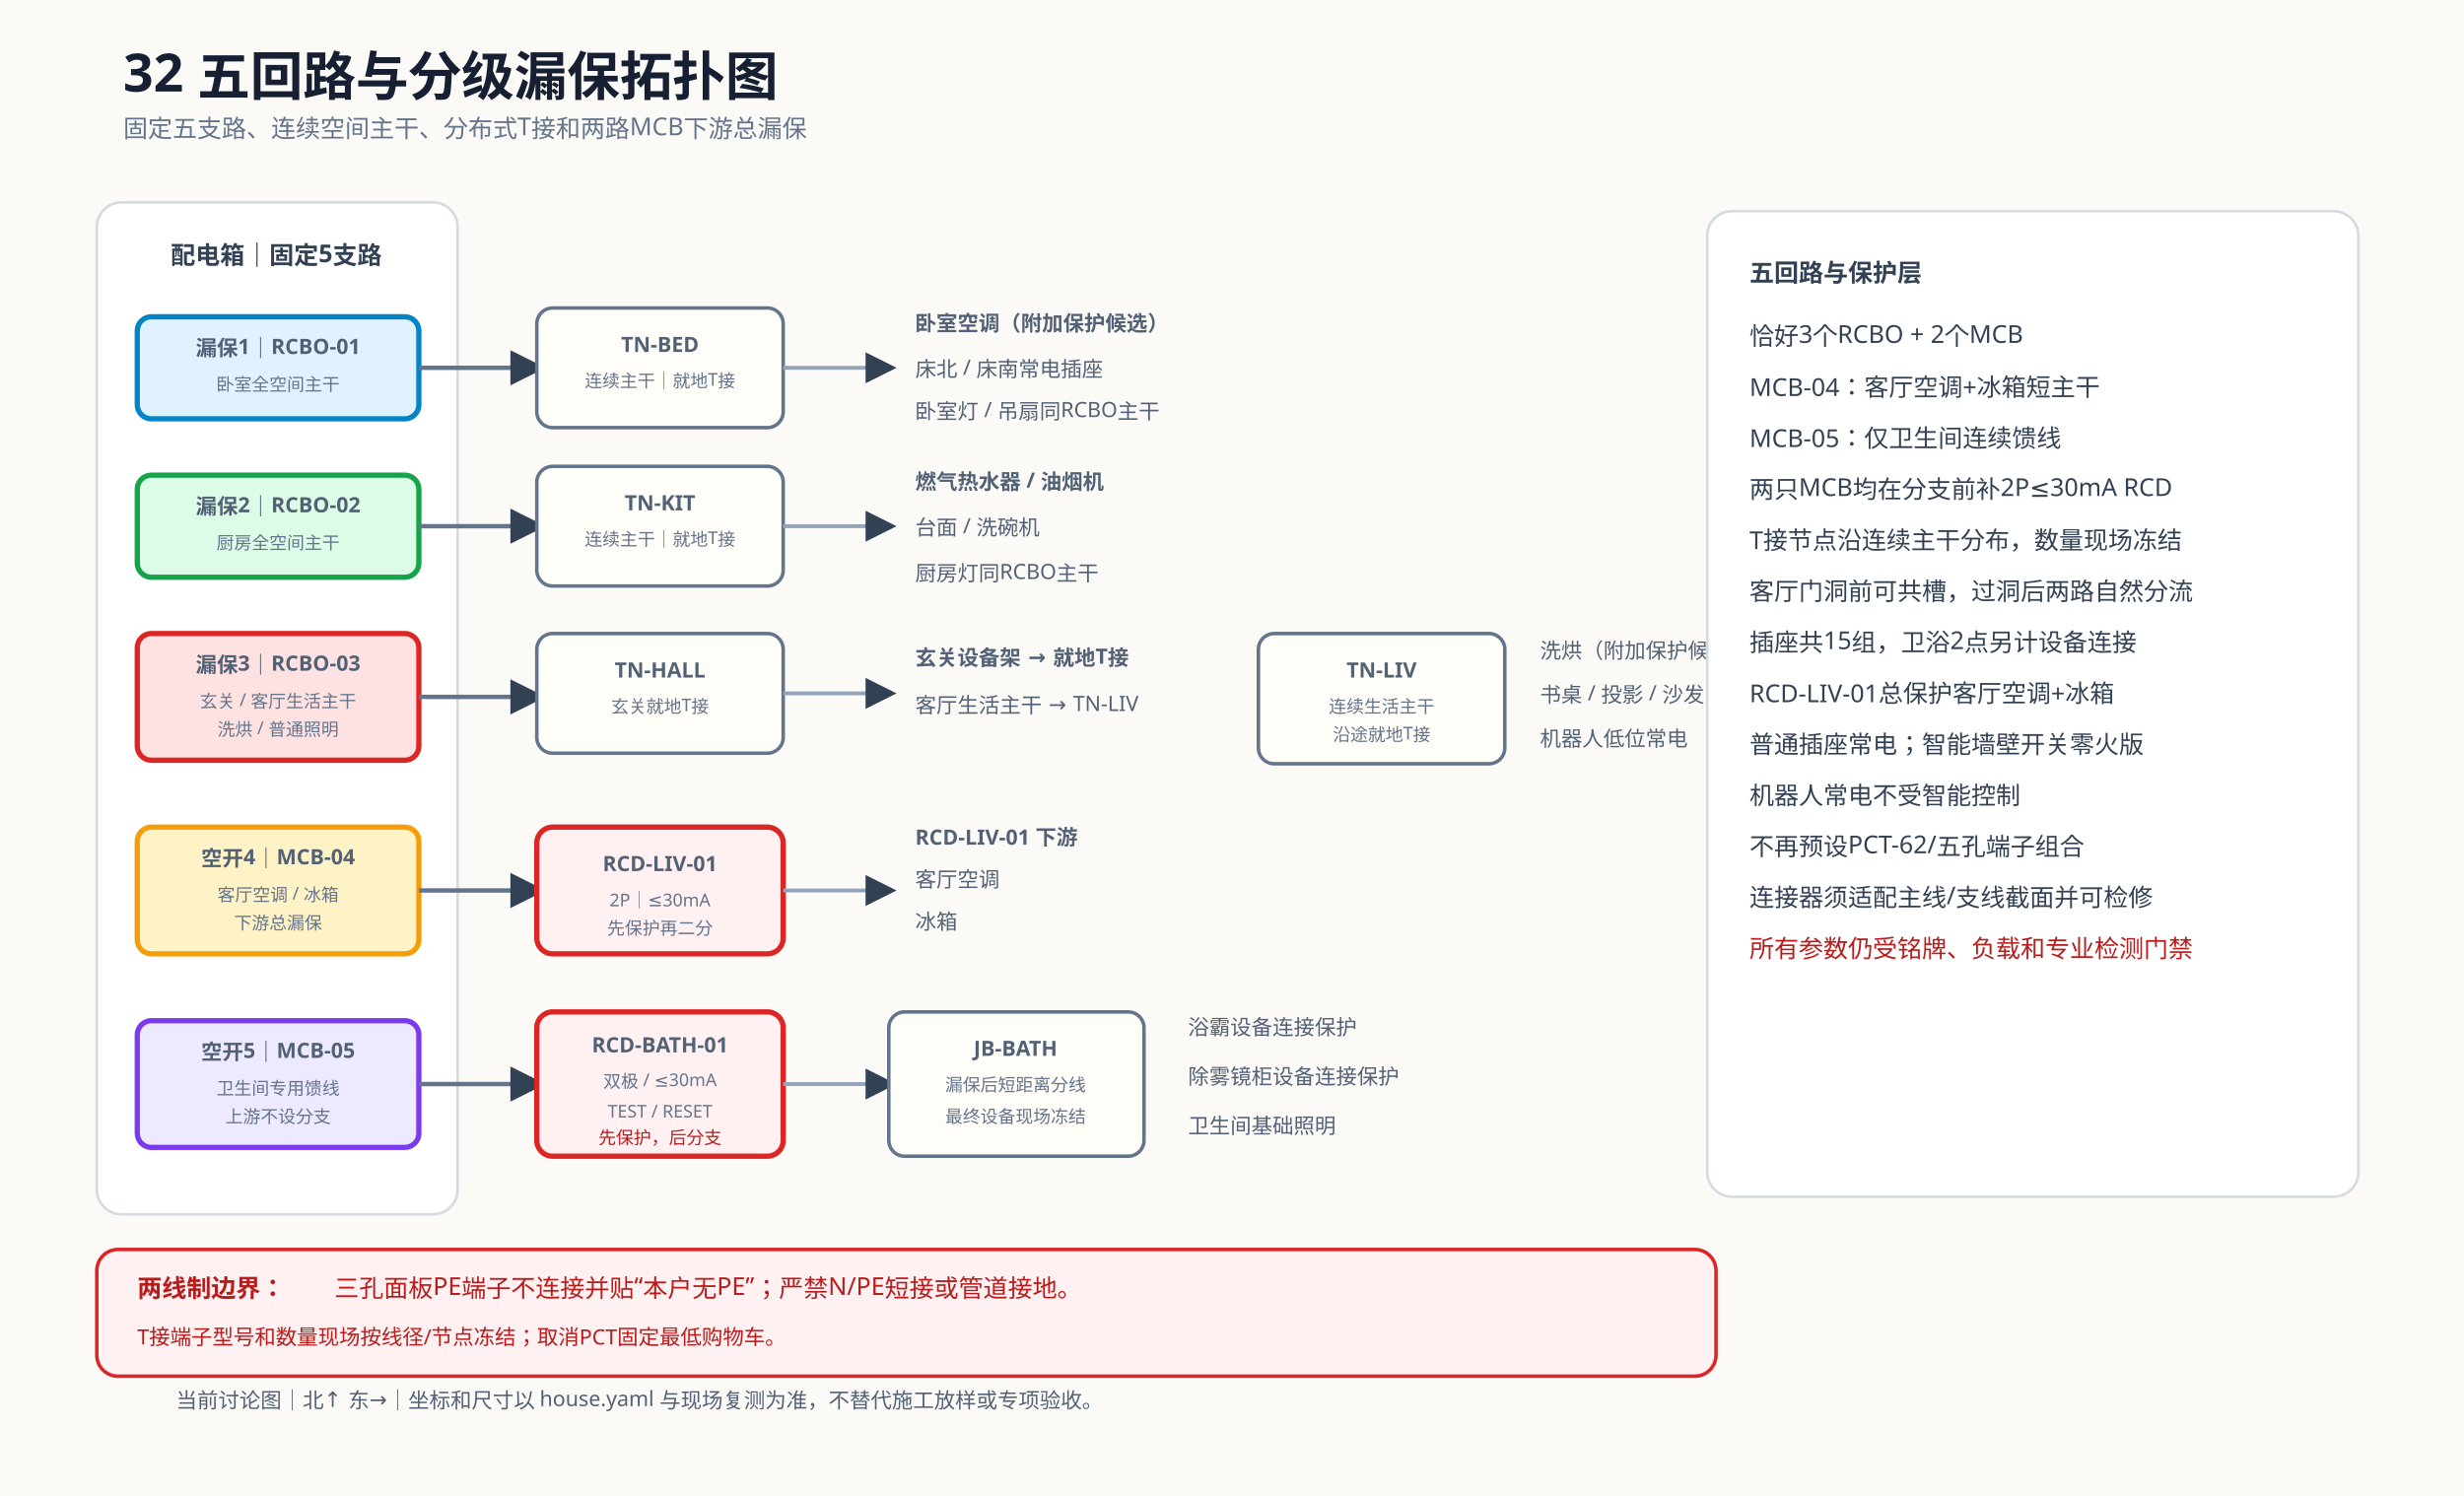
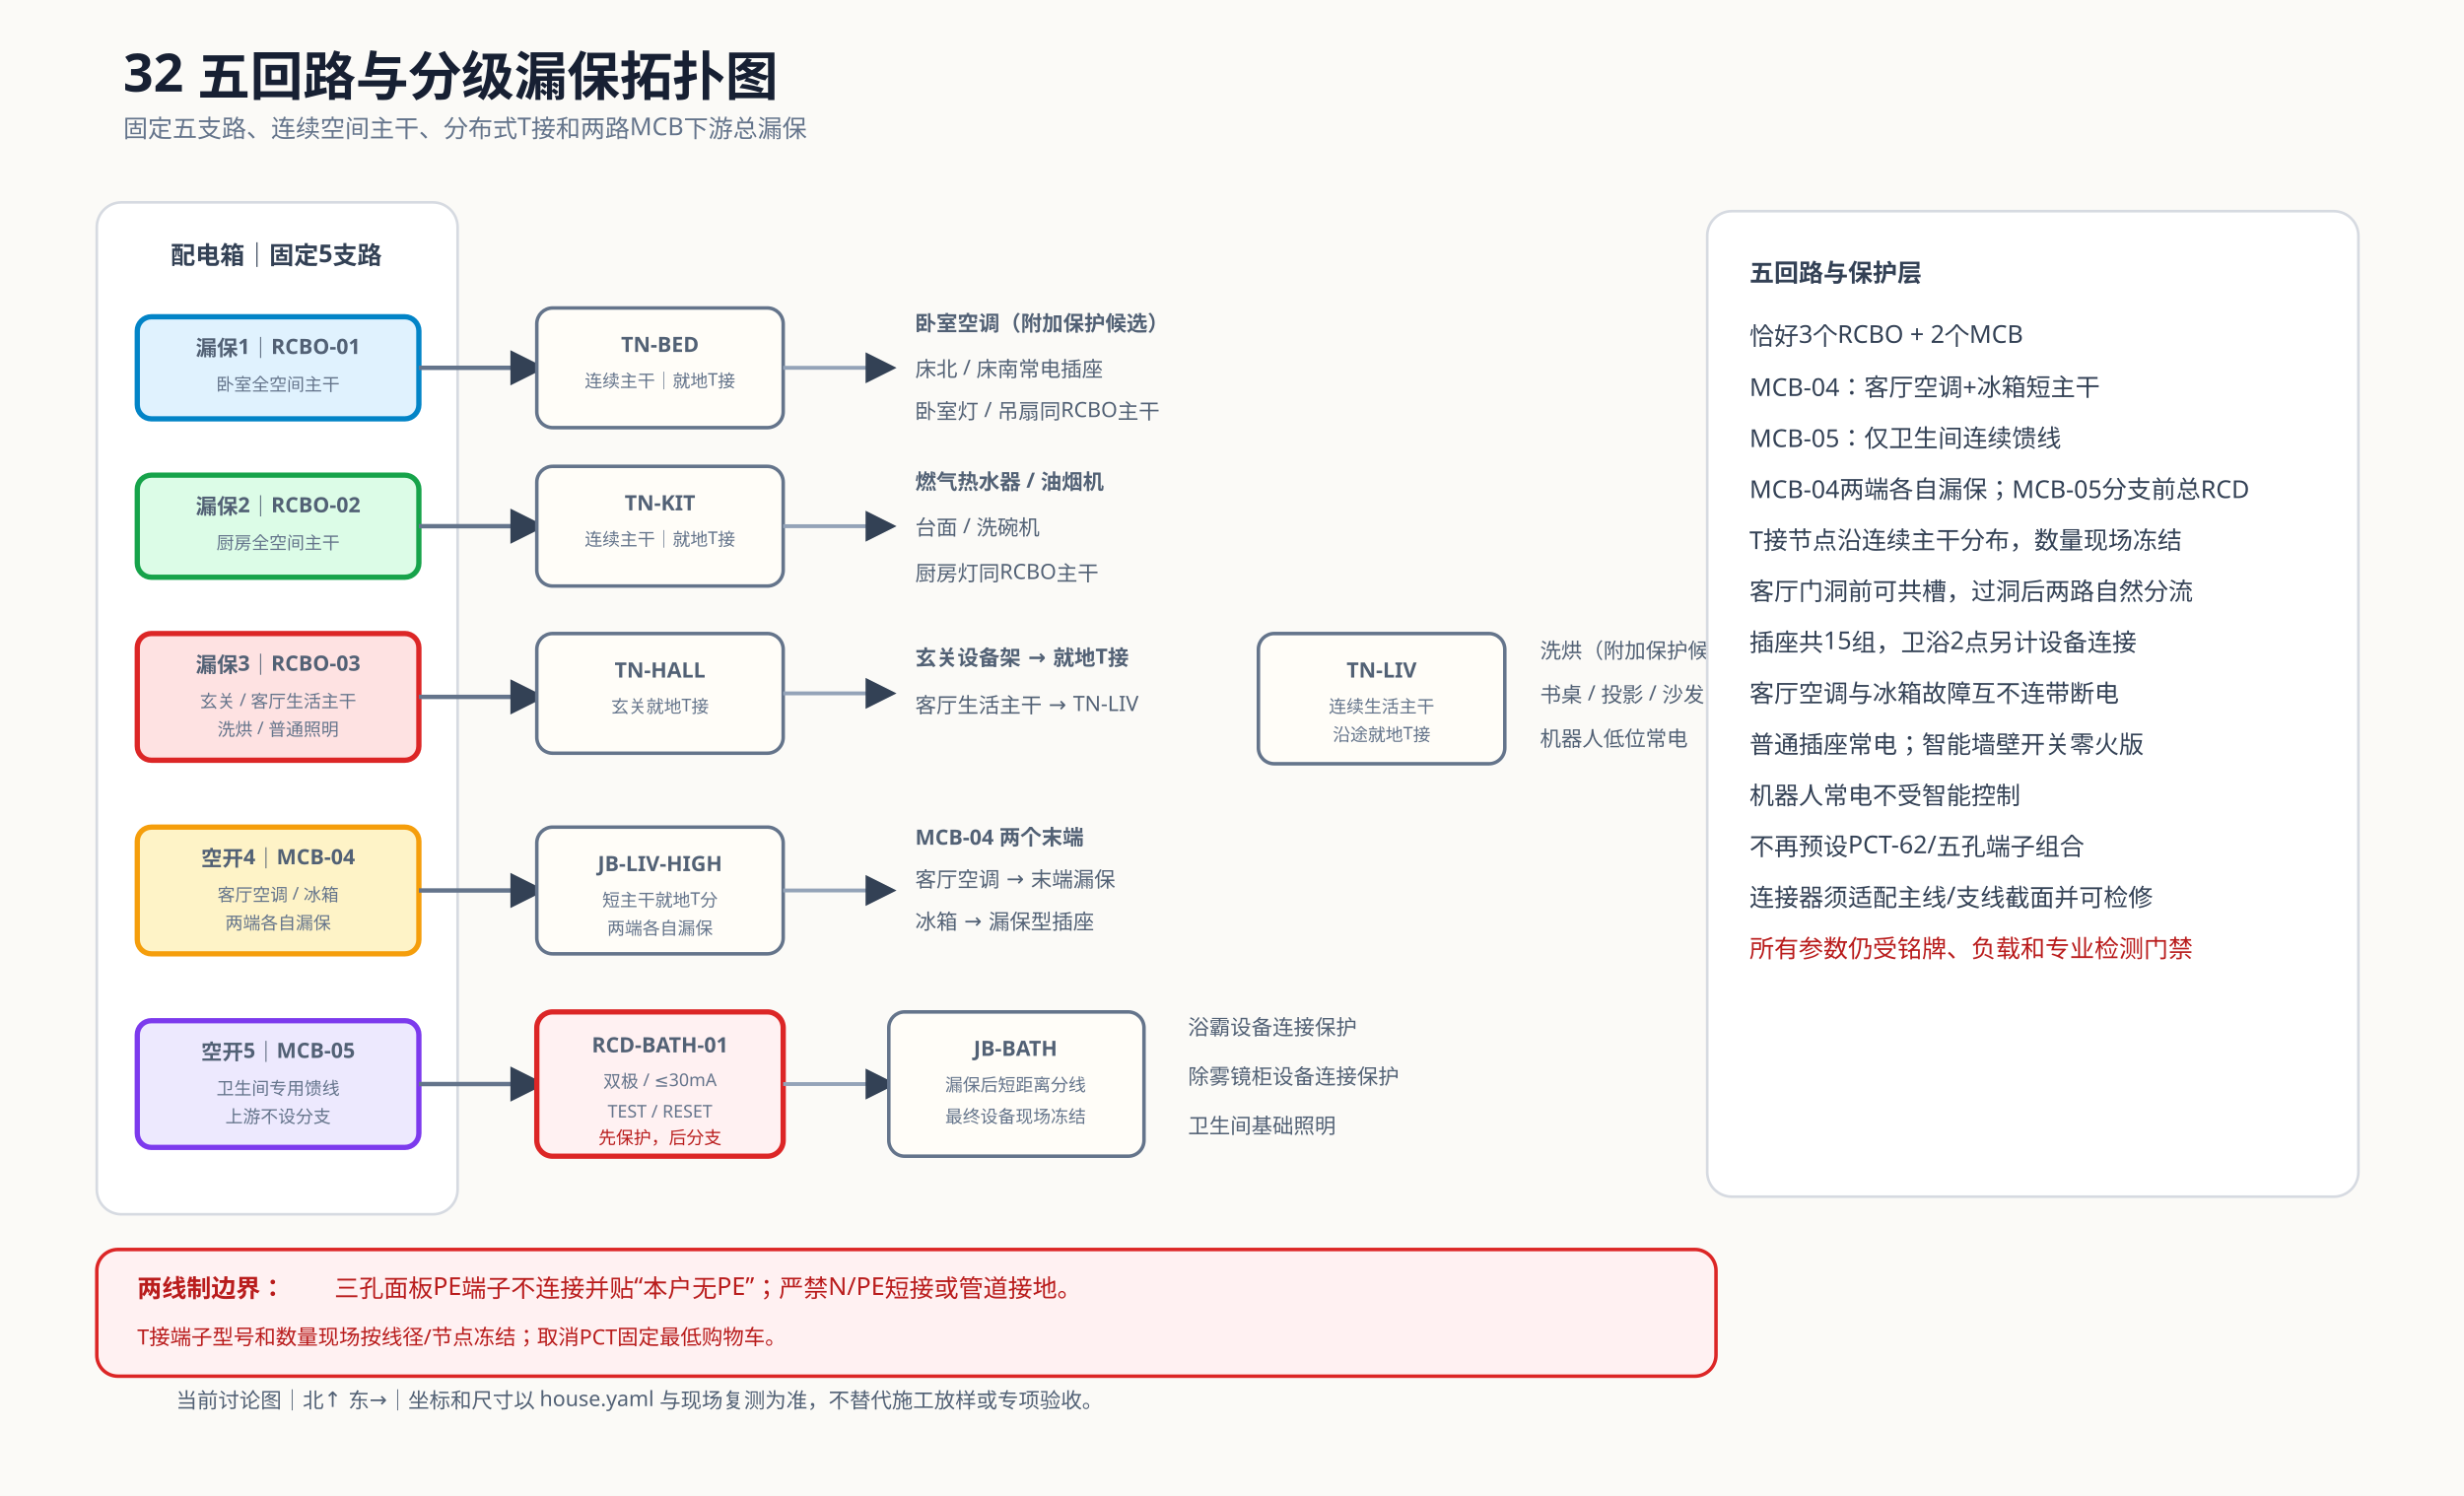
<svg xmlns="http://www.w3.org/2000/svg" width="1400" height="850" viewBox="0 0 1400 850" data-diagram-role="electrical-topology" role="img">
  <defs>
    <pattern id="hatch" width="12" height="12" patternUnits="userSpaceOnUse" patternTransform="rotate(45)">
      <rect width="12" height="12" fill="#f1f5f9" />
      <line y2="12" stroke="#cbd5e1" stroke-width="4" />
    </pattern>
    <pattern id="danger" width="10" height="10" patternUnits="userSpaceOnUse" patternTransform="rotate(45)">
      <rect width="10" height="10" fill="#fff1f2" />
      <line y2="10" stroke="#fecaca" stroke-width="3" />
    </pattern>
    <marker id="arrow" markerWidth="8" markerHeight="8" refX="6" refY="4" orient="auto">
      <path d="M0 0L8 4 0 8z" fill="#334155" />
    </marker>
    <marker id="blue-arrow" markerWidth="8" markerHeight="8" refX="6" refY="4" orient="auto">
      <path d="M0 0L8 4 0 8z" fill="#2563eb" />
    </marker>
    <style>
    text{font-family:"Source Han Sans SC","Heiti SC","Arial Unicode MS",sans-serif}
    .wall{fill:none;stroke:#1f2937;stroke-width:7;stroke-linecap:square;stroke-linejoin:miter}
    .iw{fill:none;stroke:#475569;stroke-width:5;stroke-linecap:square}
    .win{stroke:#0284c7;stroke-width:8}.winc{stroke:#e0f2fe;stroke-width:2.5}
    .title{font-size:30px;font-weight:750;fill:#172033}.subtitle{font-size:14px;fill:#64748b}
    .room{font-size:18px;font-weight:750;fill:#334155;text-anchor:middle}.roomsub{font-size:12px;fill:#64748b;text-anchor:middle}
    .note{font-size:14px;fill:#334155}.small{font-size:12px;fill:#526175}.micro{font-size:10px;fill:#64748b}
    .panel{fill:#fff;stroke:#d6dae1;stroke-width:1.5}.fixed{fill:#fffdf8;stroke:#64748b;stroke-width:2}
    .planned{fill:#fff7ed;stroke:#f97316;stroke-width:2;stroke-dasharray:7 5}
    .water{fill:none;stroke:#0284c7;stroke-width:4}.hot{fill:none;stroke:#dc2626;stroke-width:4}
    .drain{fill:none;stroke:#0f766e;stroke-width:5}.gas{fill:none;stroke:#ea580c;stroke-width:4}
    .power{fill:none;stroke:#2563eb;stroke-width:3}.network{fill:none;stroke:#7c3aed;stroke-width:3;stroke-dasharray:7 5}
    .danger{fill:#fff1f2;stroke:#dc2626;stroke-width:2}.cat{fill:none;stroke:#16a34a;stroke-width:6;stroke-dasharray:8 5}
    .dim{fill:none;stroke:#64748b;stroke-width:1.5}.dimtext{font-size:12px;fill:#475569;text-anchor:middle}
    .center{text-anchor:middle}.bold{font-weight:700}.orange{fill:#c2410c}.red{fill:#b91c1c}.blue{fill:#1d4ed8}.green{fill:#15803d}.purple{fill:#6d28d9}
  </style>
  </defs>
  <rect width="1400" height="850" fill="#fbfaf7" />
  <text x="70" y="52" class="title">32 五回路与分级漏保拓扑图</text>
  <text x="70" y="78" class="subtitle">固定五支路、连续空间主干、分布式T接和两路MCB下游总漏保</text>
  <rect x="55" y="115" width="205" height="575" rx="14" class="panel" />
  <text x="157" y="150" class="note bold center">配电箱｜固定5支路</text>
  <g data-circuit="RCBO-01">
    <rect x="78" y="180" width="160" height="58" rx="8" fill="#e0f2fe" stroke="#0284c7" stroke-width="3" />
    <text x="158" y="202" class="small bold center">漏保1｜RCBO-01</text>
    <text x="158" y="222" class="micro center">卧室全空间主干</text>
  </g>
  <g data-circuit="RCBO-02">
    <rect x="78" y="270" width="160" height="58" rx="8" fill="#dcfce7" stroke="#16a34a" stroke-width="3" />
    <text x="158" y="292" class="small bold center">漏保2｜RCBO-02</text>
    <text x="158" y="312" class="micro center">厨房全空间主干</text>
  </g>
  <g data-circuit="RCBO-03">
    <rect x="78" y="360" width="160" height="72" rx="8" fill="#fee2e2" stroke="#dc2626" stroke-width="3" />
    <text x="158" y="382" class="small bold center">漏保3｜RCBO-03</text>
    <text x="158" y="402" class="micro center">玄关 / 客厅生活主干</text>
    <text x="158" y="418" class="micro center">洗烘 / 普通照明</text>
  </g>
  <g data-circuit="MCB-04">
    <rect x="78" y="470" width="160" height="72" rx="8" fill="#fef3c7" stroke="#f59e0b" stroke-width="3" />
    <text x="158" y="492" class="small bold center">空开4｜MCB-04</text>
    <text x="158" y="512" class="micro center">客厅空调 / 冰箱</text>
-     <text x="158" y="528" class="micro center">下游总漏保</text>
+     <text x="158" y="528" class="micro center">两端各自漏保</text>
  </g>
  <g data-circuit="MCB-05">
    <rect x="78" y="580" width="160" height="72" rx="8" fill="#ede9fe" stroke="#7c3aed" stroke-width="3" />
    <text x="158" y="602" class="small bold center">空开5｜MCB-05</text>
    <text x="158" y="622" class="micro center">卫生间专用馈线</text>
    <text x="158" y="638" class="micro center">上游不设分支</text>
  </g>
  <g fill="none" stroke="#64748b" stroke-width="2.5" marker-end="url(#arrow)">
    <path d="M238 209H305" />
    <path d="M238 299H305" />
    <path d="M238 396H305" />
    <path d="M238 506H305" />
    <path d="M238 616H305" />
  </g>
  <g data-branch-pattern="distributed" data-node-example="TN-BED">
    <rect x="305" y="175" width="140" height="68" rx="9" class="fixed" />
    <text x="375" y="200" class="small bold center">TN-BED</text>
    <text x="375" y="220" class="micro center">连续主干｜就地T接</text>
  </g>
  <g data-branch-pattern="distributed" data-node-example="TN-KIT">
    <rect x="305" y="265" width="140" height="68" rx="9" class="fixed" />
    <text x="375" y="290" class="small bold center">TN-KIT</text>
    <text x="375" y="310" class="micro center">连续主干｜就地T接</text>
  </g>
  <g data-branch-pattern="distributed" data-node-example="TN-HALL">
    <rect x="305" y="360" width="140" height="68" rx="9" class="fixed" />
    <text x="375" y="385" class="small bold center">TN-HALL</text>
    <text x="375" y="405" class="micro center">玄关就地T接</text>
  </g>
-   <g data-device-protection="RCD-LIV-01">
-     <rect x="305" y="470" width="140" height="72" rx="9" fill="#fff1f2" stroke="#dc2626" stroke-width="3" />
-     <text x="375" y="495" class="small bold center">RCD-LIV-01</text>
-     <text x="375" y="515" class="micro center">2P｜≤30mA</text>
-     <text x="375" y="531" class="micro center">先保护再二分</text>
+   <g data-junction="JB-LIV-HIGH" data-branch-pattern="endpoint-rcd">
+     <rect x="305" y="470" width="140" height="72" rx="9" class="fixed" />
+     <text x="375" y="495" class="small bold center">JB-LIV-HIGH</text>
+     <text x="375" y="515" class="micro center">短主干就地T分</text>
+     <text x="375" y="531" class="micro center">两端各自漏保</text>
  </g>
  <g data-device-protection="RCD-BATH-01">
    <rect x="305" y="575" width="140" height="82" rx="9" fill="#fff1f2" stroke="#dc2626" stroke-width="3" />
    <text x="375" y="598" class="small bold center">RCD-BATH-01</text>
    <text x="375" y="618" class="micro center">双极 / ≤30mA</text>
    <text x="375" y="635" class="micro center">TEST / RESET</text>
    <text x="375" y="650" class="micro red center">先保护，后分支</text>
  </g>
  <g fill="none" stroke="#94a3b8" stroke-width="2.2" marker-end="url(#arrow)">
    <path d="M445 209H505" />
    <path d="M445 299H505" />
    <path d="M445 394H505" />
    <path d="M445 506H505" />
    <path d="M445 616H505" />
  </g>
  <text x="520" y="188" class="small bold" data-device-protection="SRCD-AC-BED">卧室空调（附加保护候选）</text>
  <text x="520" y="214" class="small">床北 / 床南常电插座</text>
  <text x="520" y="238" class="small">卧室灯 / 吊扇同RCBO主干</text>
  <text x="520" y="278" class="small bold">燃气热水器 / 油烟机</text>
  <text x="520" y="304" class="small">台面 / 洗碗机</text>
  <text x="520" y="330" class="small" data-device-protection="SRCD-DISHWASHER">厨房灯同RCBO主干</text>
  <text x="520" y="378" class="small bold">玄关设备架 → 就地T接</text>
  <text x="520" y="405" class="small">客厅生活主干 → TN-LIV</text>
  <g data-branch-pattern="distributed" data-node-example="TN-LIV">
    <rect x="715" y="360" width="140" height="74" rx="9" class="fixed" />
    <text x="785" y="385" class="small bold center">TN-LIV</text>
    <text x="785" y="405" class="micro center">连续生活主干</text>
    <text x="785" y="421" class="micro center">沿途就地T接</text>
  </g>
  <text x="875" y="374" class="small" data-device-protection="SRCD-WASHER">洗烘（附加保护候选）</text>
  <text x="875" y="399" class="small">书桌 / 投影 / 沙发</text>
  <text x="875" y="424" class="small">机器人低位常电</text>
-   <text x="520" y="480" class="small bold">RCD-LIV-01 下游</text>
-   <text x="520" y="504" class="small">客厅空调</text>
-   <text x="520" y="528" class="small">冰箱</text>
+   <text x="520" y="480" class="small bold">MCB-04 两个末端</text>
+   <text x="520" y="504" class="small" data-device-protection="SRCD-AC-LIV">客厅空调 → 末端漏保</text>
+   <text x="520" y="528" class="small" data-device-protection="SRCD-FRIDGE">冰箱 → 漏保型插座</text>
  <g data-junction="JB-BATH" data-bath-load-downstream="true">
    <rect x="505" y="575" width="145" height="82" rx="9" class="fixed" />
    <text x="577" y="600" class="small bold center">JB-BATH</text>
    <text x="577" y="620" class="micro center">漏保后短距离分线</text>
    <text x="577" y="638" class="micro center">最终设备现场冻结</text>
  </g>
  <text x="675" y="588" class="small" data-device-protection="SRCD-BATH-HEATER">浴霸设备连接保护</text>
  <text x="675" y="616" class="small" data-device-protection="SRCD-BATH-MIRROR">除雾镜柜设备连接保护</text>
  <text x="675" y="644" class="small">卫生间基础照明</text>
  <rect x="55" y="710" width="920" height="72" rx="12" class="danger" />
  <text x="78" y="737" class="note red bold">两线制边界：</text>
  <text x="190" y="737" class="note red">三孔面板PE端子不连接并贴“本户无PE”；严禁N/PE短接或管道接地。</text>
  <text x="78" y="764" class="small red">T接端子型号和数量现场按线径/节点冻结；取消PCT固定最低购物车。</text>
  <rect x="970" y="120" width="370" height="560" rx="14" class="panel" />
  <text x="994" y="160" class="note bold">五回路与保护层</text>
  <text x="994" y="196" class="note">恰好3个RCBO + 2个MCB</text>
  <text x="994" y="225" class="note">MCB-04：客厅空调+冰箱短主干</text>
  <text x="994" y="254" class="note">MCB-05：仅卫生间连续馈线</text>
-   <text x="994" y="283" class="note">两只MCB均在分支前补2P≤30mA RCD</text>
+   <text x="994" y="283" class="note">MCB-04两端各自漏保；MCB-05分支前总RCD</text>
  <text x="994" y="312" class="note">T接节点沿连续主干分布，数量现场冻结</text>
  <text x="994" y="341" class="note">客厅门洞前可共槽，过洞后两路自然分流</text>
  <text x="994" y="370" class="note">插座共15组，卫浴2点另计设备连接</text>
-   <text x="994" y="399" class="note">RCD-LIV-01总保护客厅空调+冰箱</text>
+   <text x="994" y="399" class="note">客厅空调与冰箱故障互不连带断电</text>
  <text x="994" y="428" class="note">普通插座常电；智能墙壁开关零火版</text>
  <text x="994" y="457" class="note">机器人常电不受智能控制</text>
  <text x="994" y="486" class="note">不再预设PCT-62/五孔端子组合</text>
  <text x="994" y="515" class="note">连接器须适配主线/支线截面并可检修</text>
  <text x="994" y="544" class="note red">所有参数仍受铭牌、负载和专业检测门禁</text>
  <text x="100" y="800" class="small">当前讨论图｜北↑ 东→｜坐标和尺寸以 house.yaml 与现场复测为准，不替代施工放样或专项验收。</text>
</svg>
